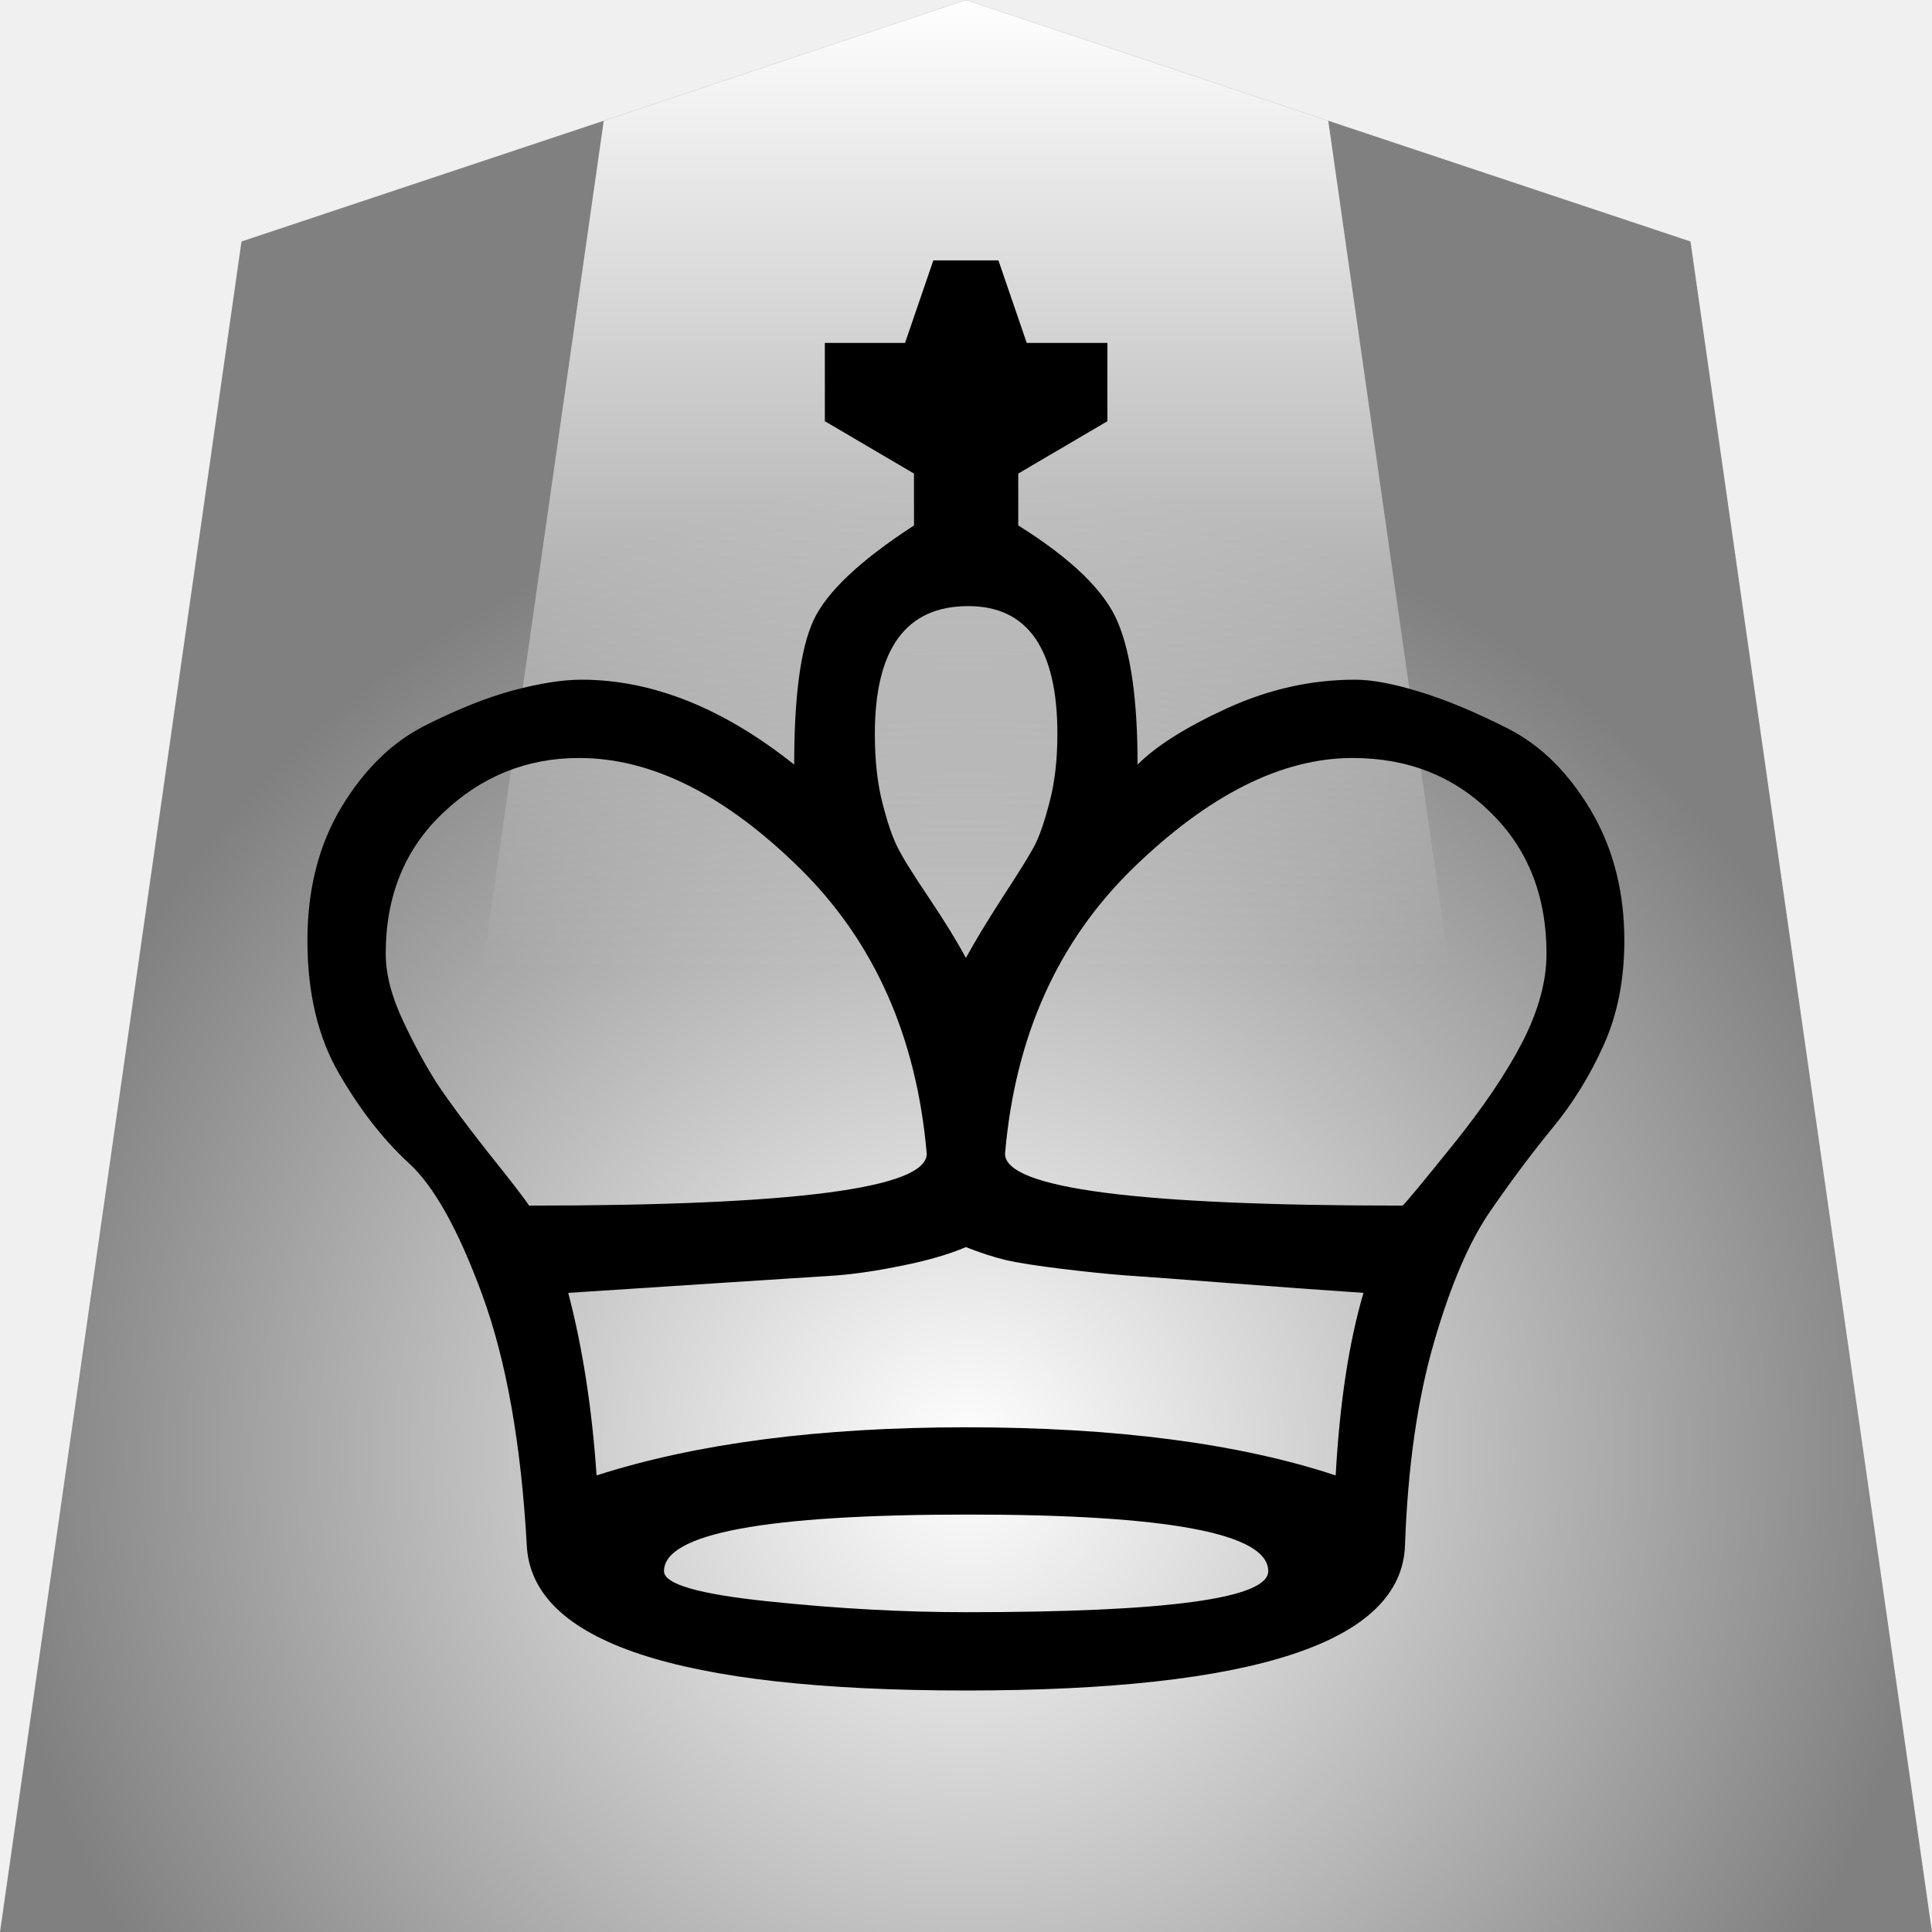
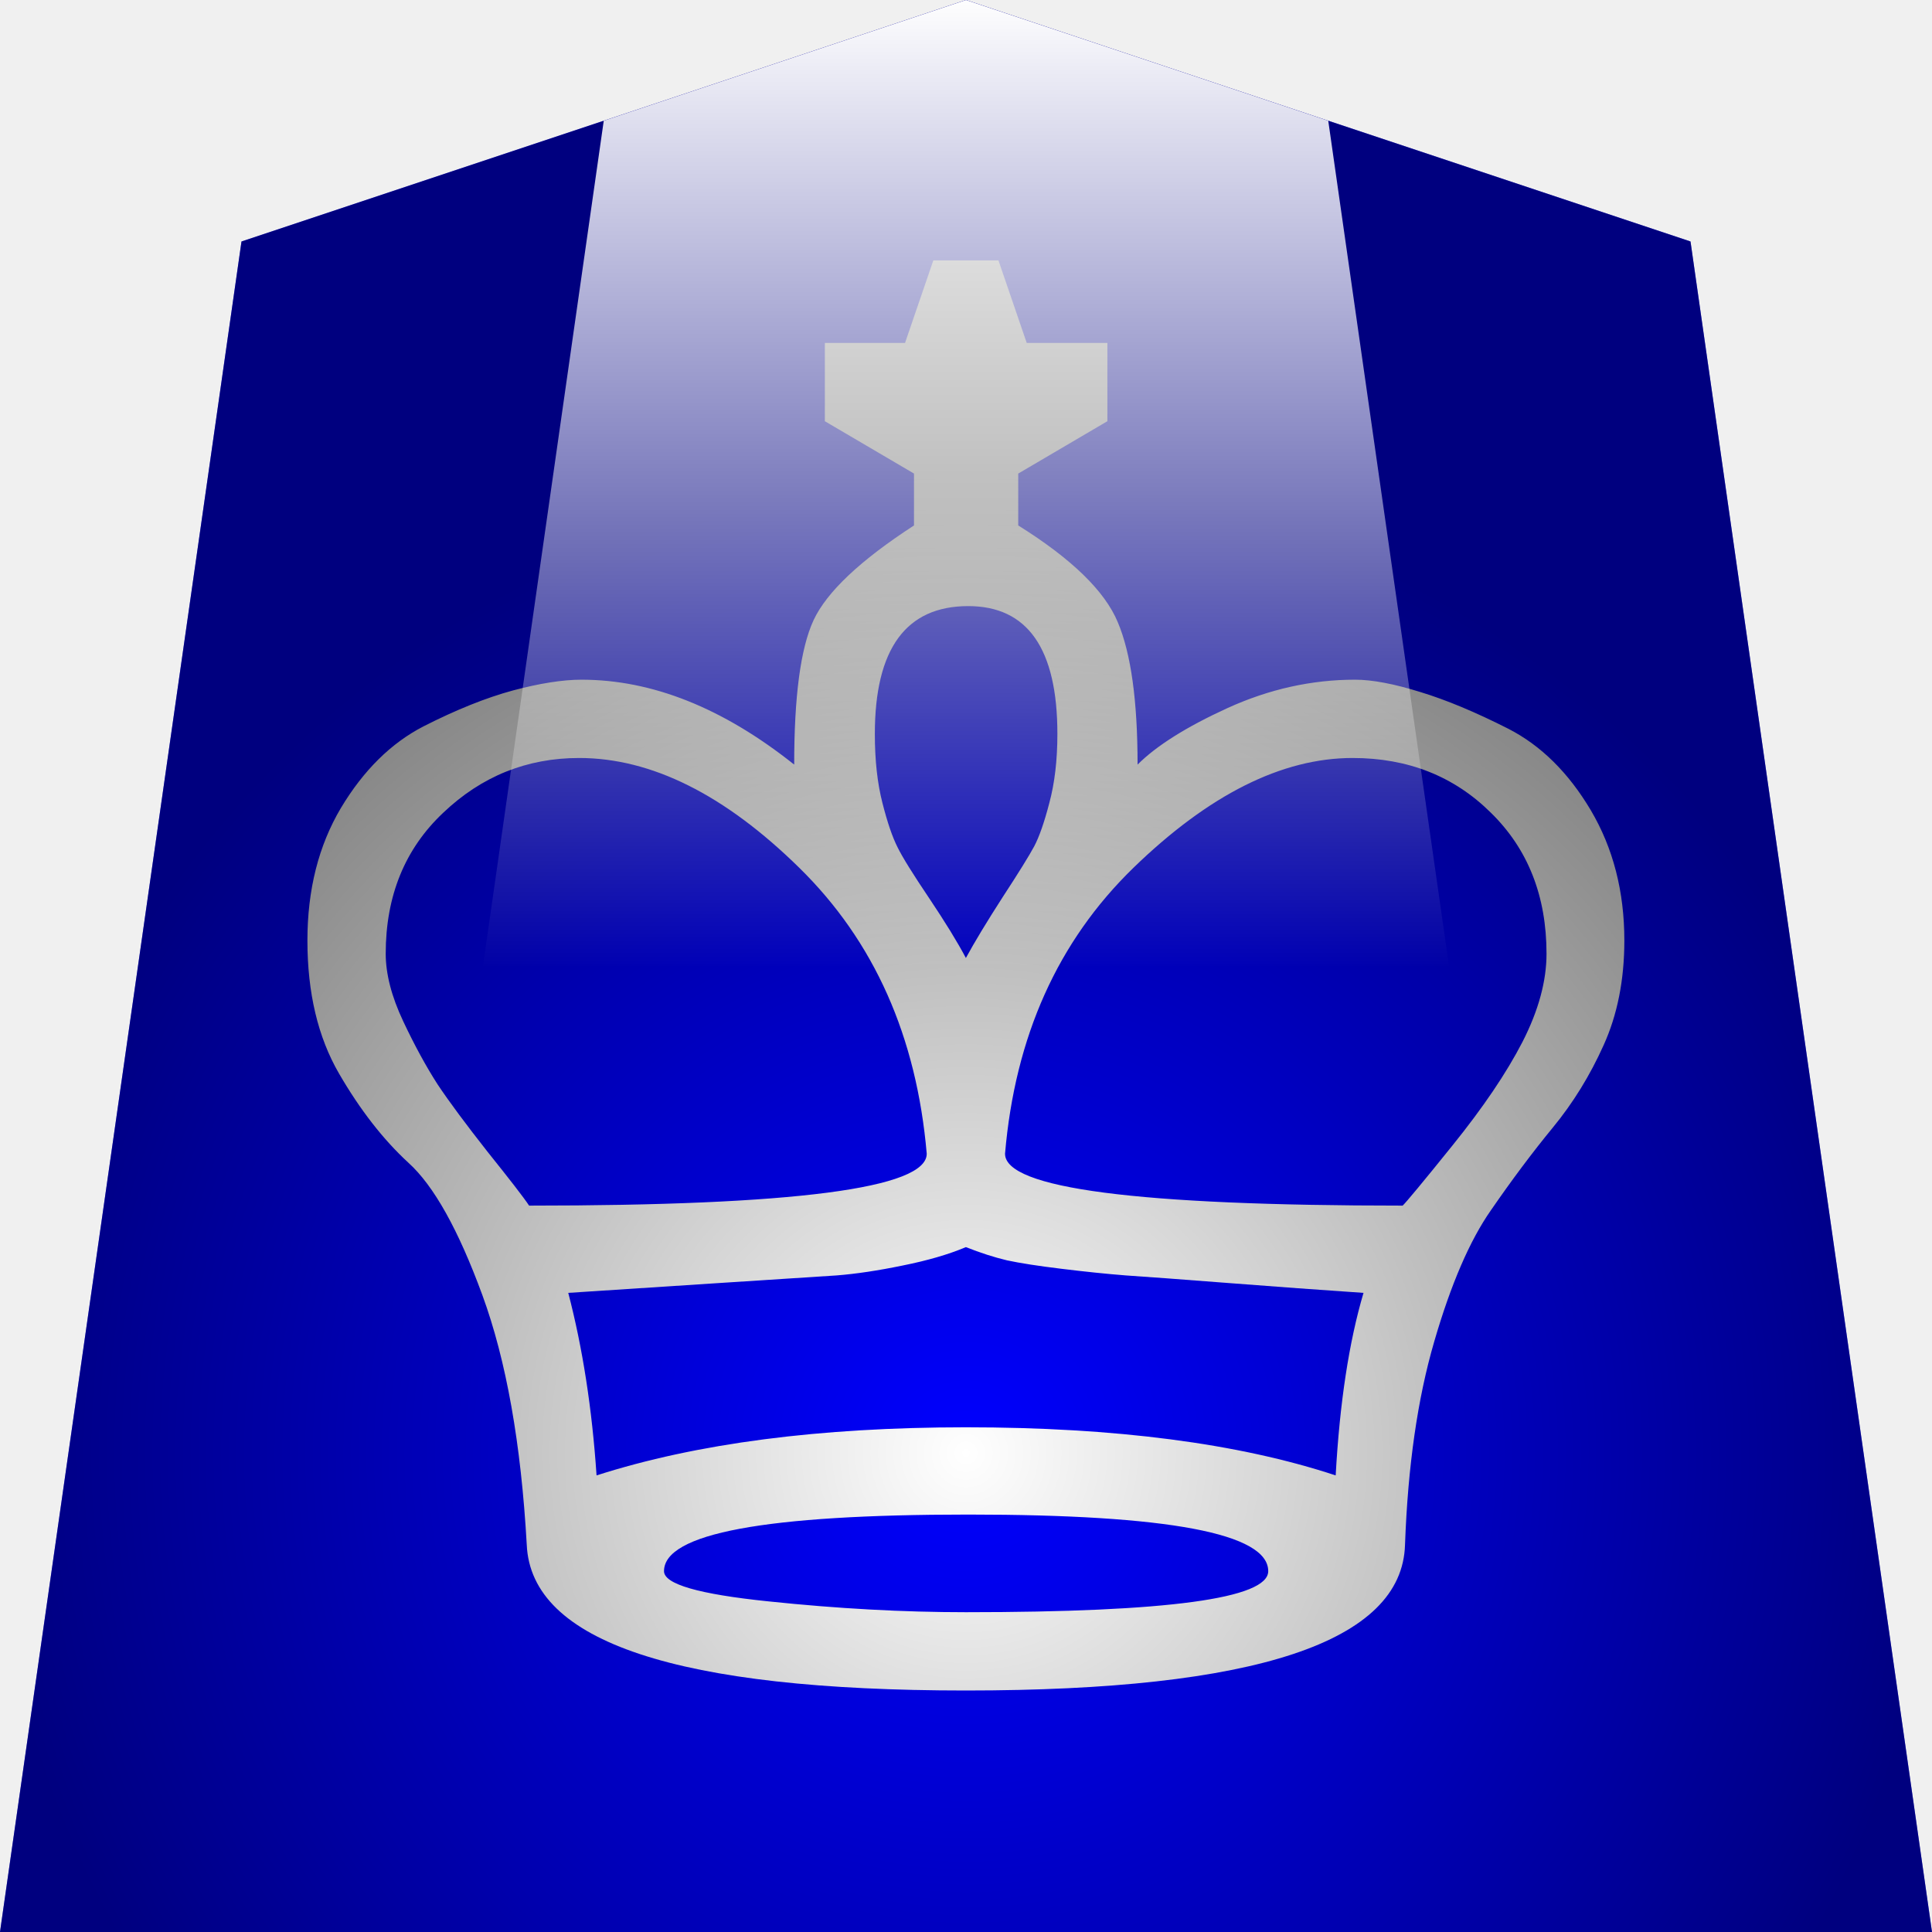
<svg xmlns="http://www.w3.org/2000/svg" height="64" width="64">
  <defs>
    <radialGradient cx="50%" cy="75%" id="glass-gradient">
-       <stop offset="0%" stop-color="#FFFFFF" />
-       <stop offset="100%" stop-color="#808080" />
+       <stop offset="0%" stop-color="#000000" stop-opacity="0" />
+       <stop offset="100%" stop-color="#000000" stop-opacity="0.5" />
    </radialGradient>
    <linearGradient id="highlight-gradient" x1="50%" x2="50%" y1="0%" y2="100%">
-       <stop offset="0%" stop-color="#FFFFFF" />
+       <stop offset="0%" stop-color="#FFFFFF" stop-opacity="1" />
      <stop offset="100%" stop-color="#FFFFFF" stop-opacity="0" />
    </linearGradient>
  </defs>
+   <path d="m 32 0 l 24 8 l 8 56 h -64 l 8 -56 z" fill="#0000FF" />
+   <text fill="#FFFFFF" font-family="FreeSerif" font-size="72" text-anchor="middle" x="32" y="56">♔</text>
  <path d="m 32 0 l 24 8 l 8 56 h -64 l 8 -56 z" fill="url(#glass-gradient)" />
  <path d="m 32 0 l 12 4 l 4 28 h -32 l 4 -28 z" fill="url(#highlight-gradient)" />
-   <text fill="#000000" font-family="FreeSerif" font-size="72" text-anchor="middle" x="32" y="56">♔</text>
</svg>
